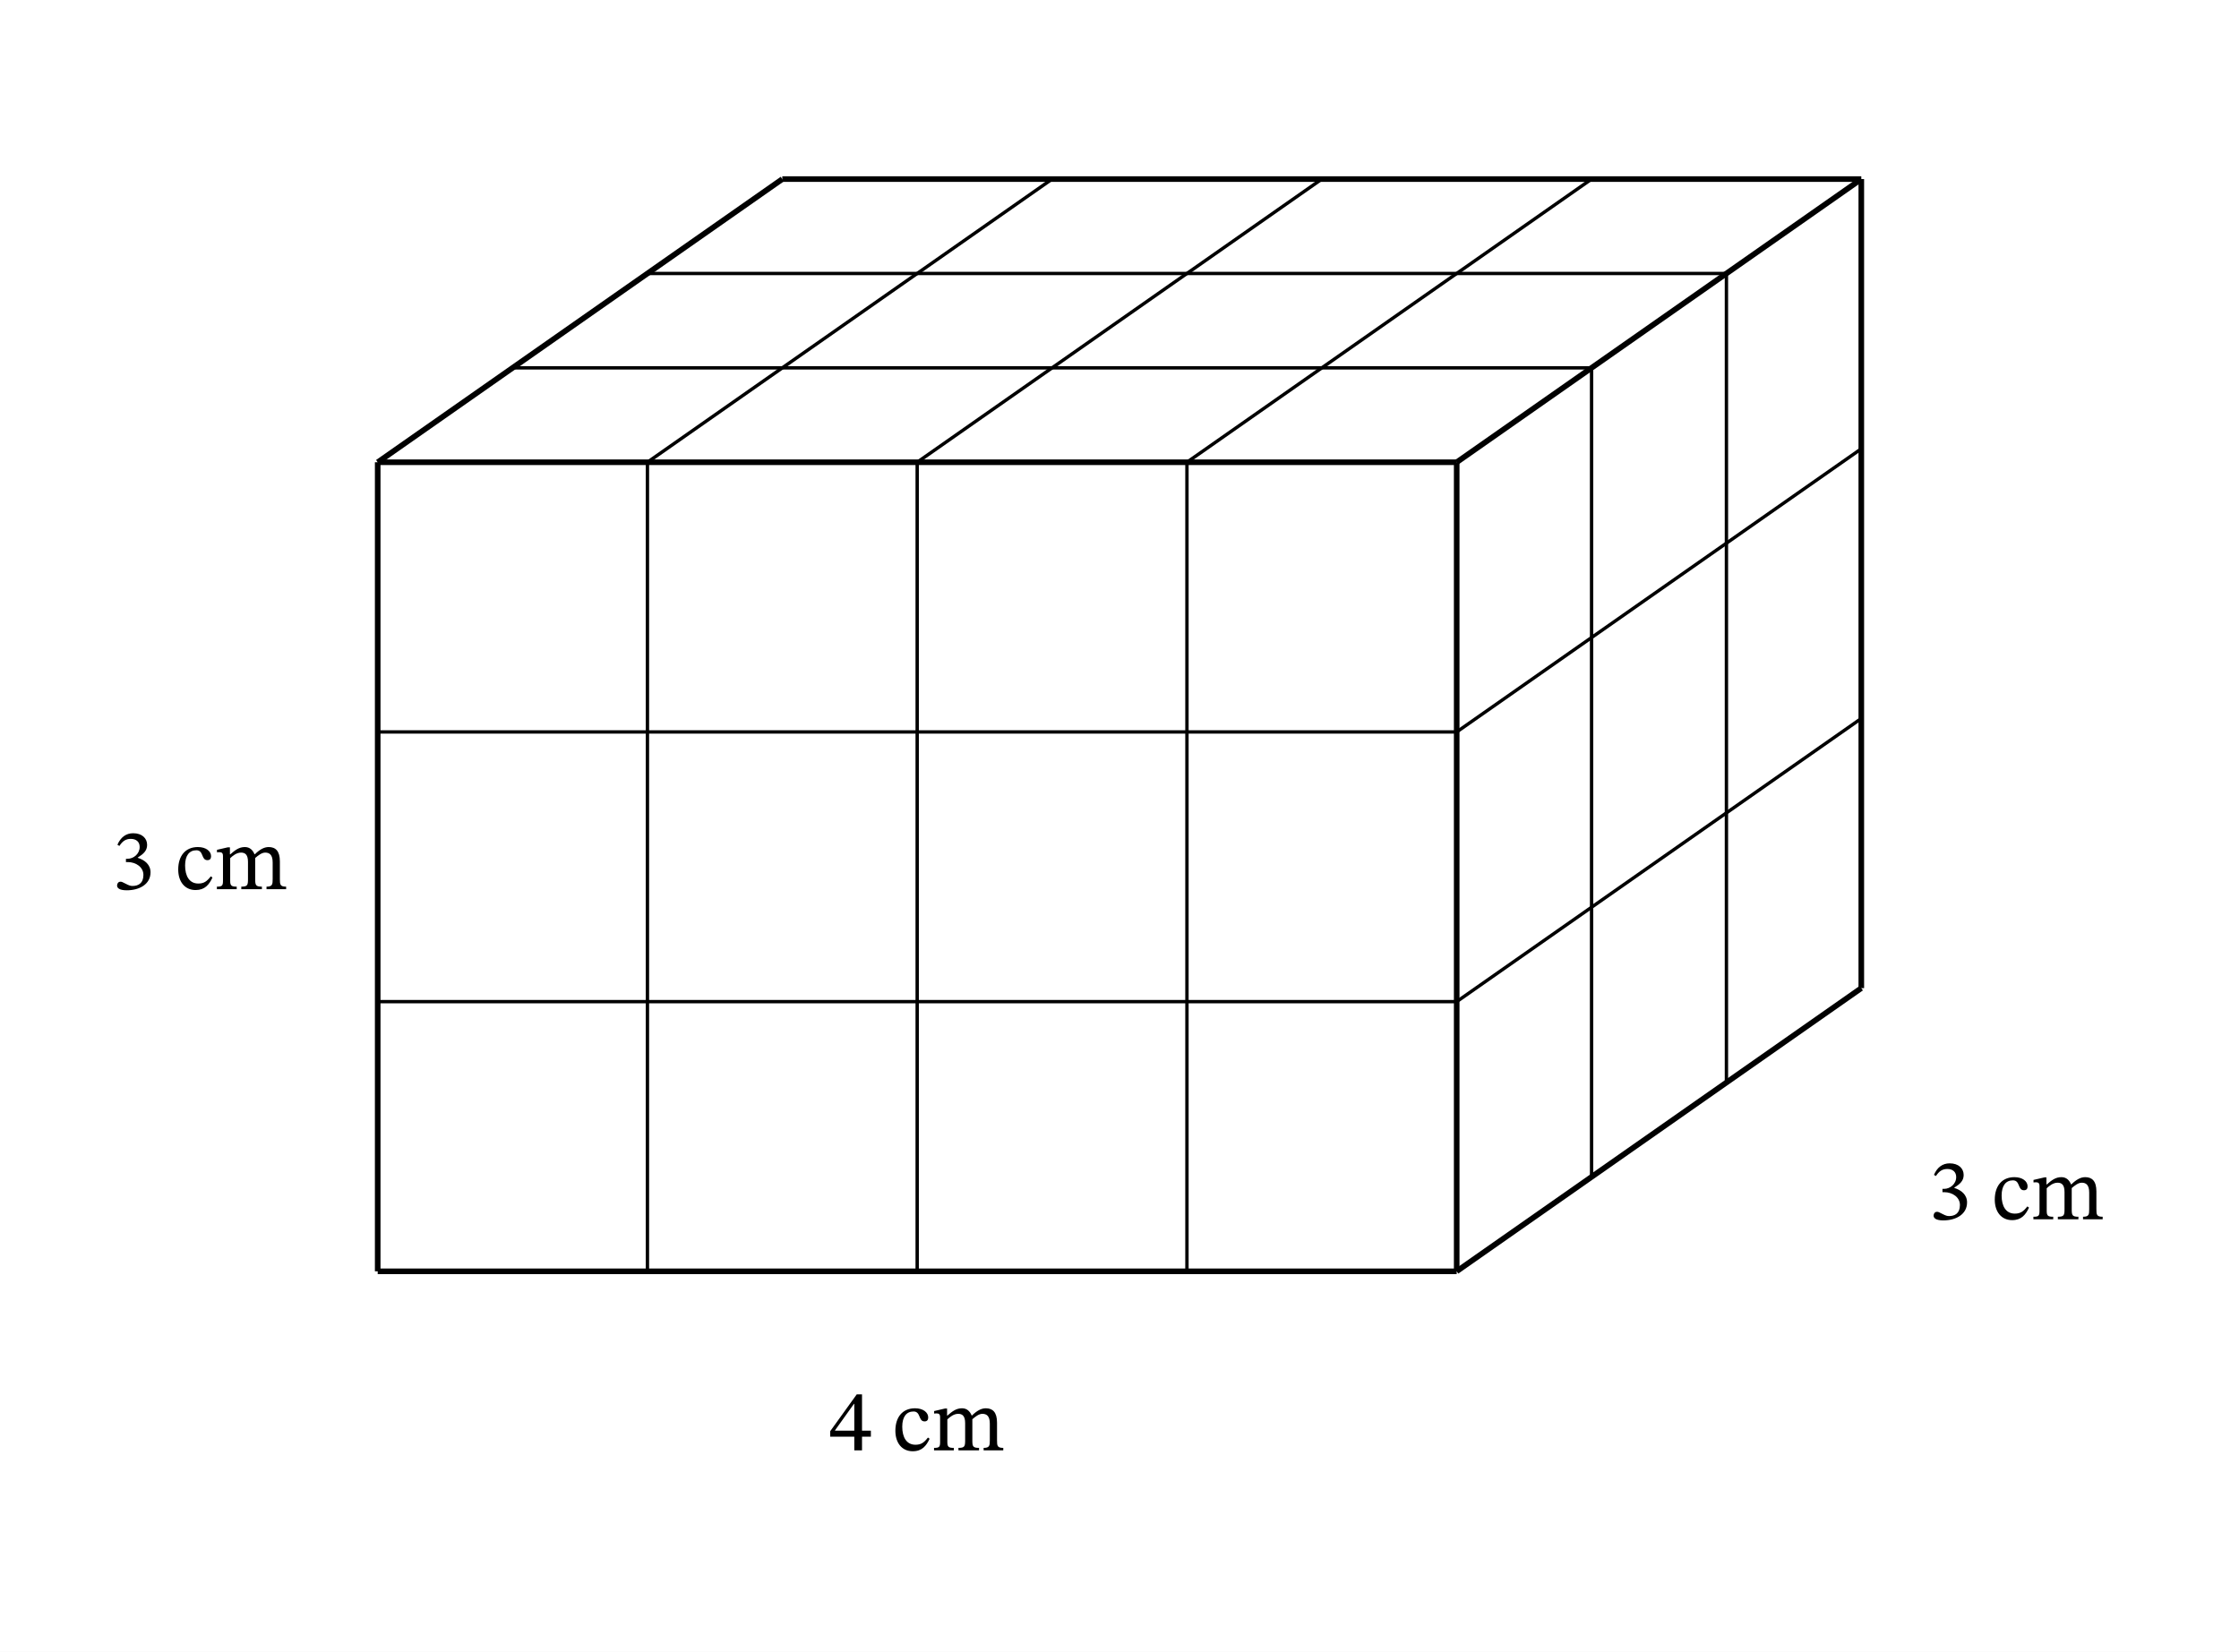
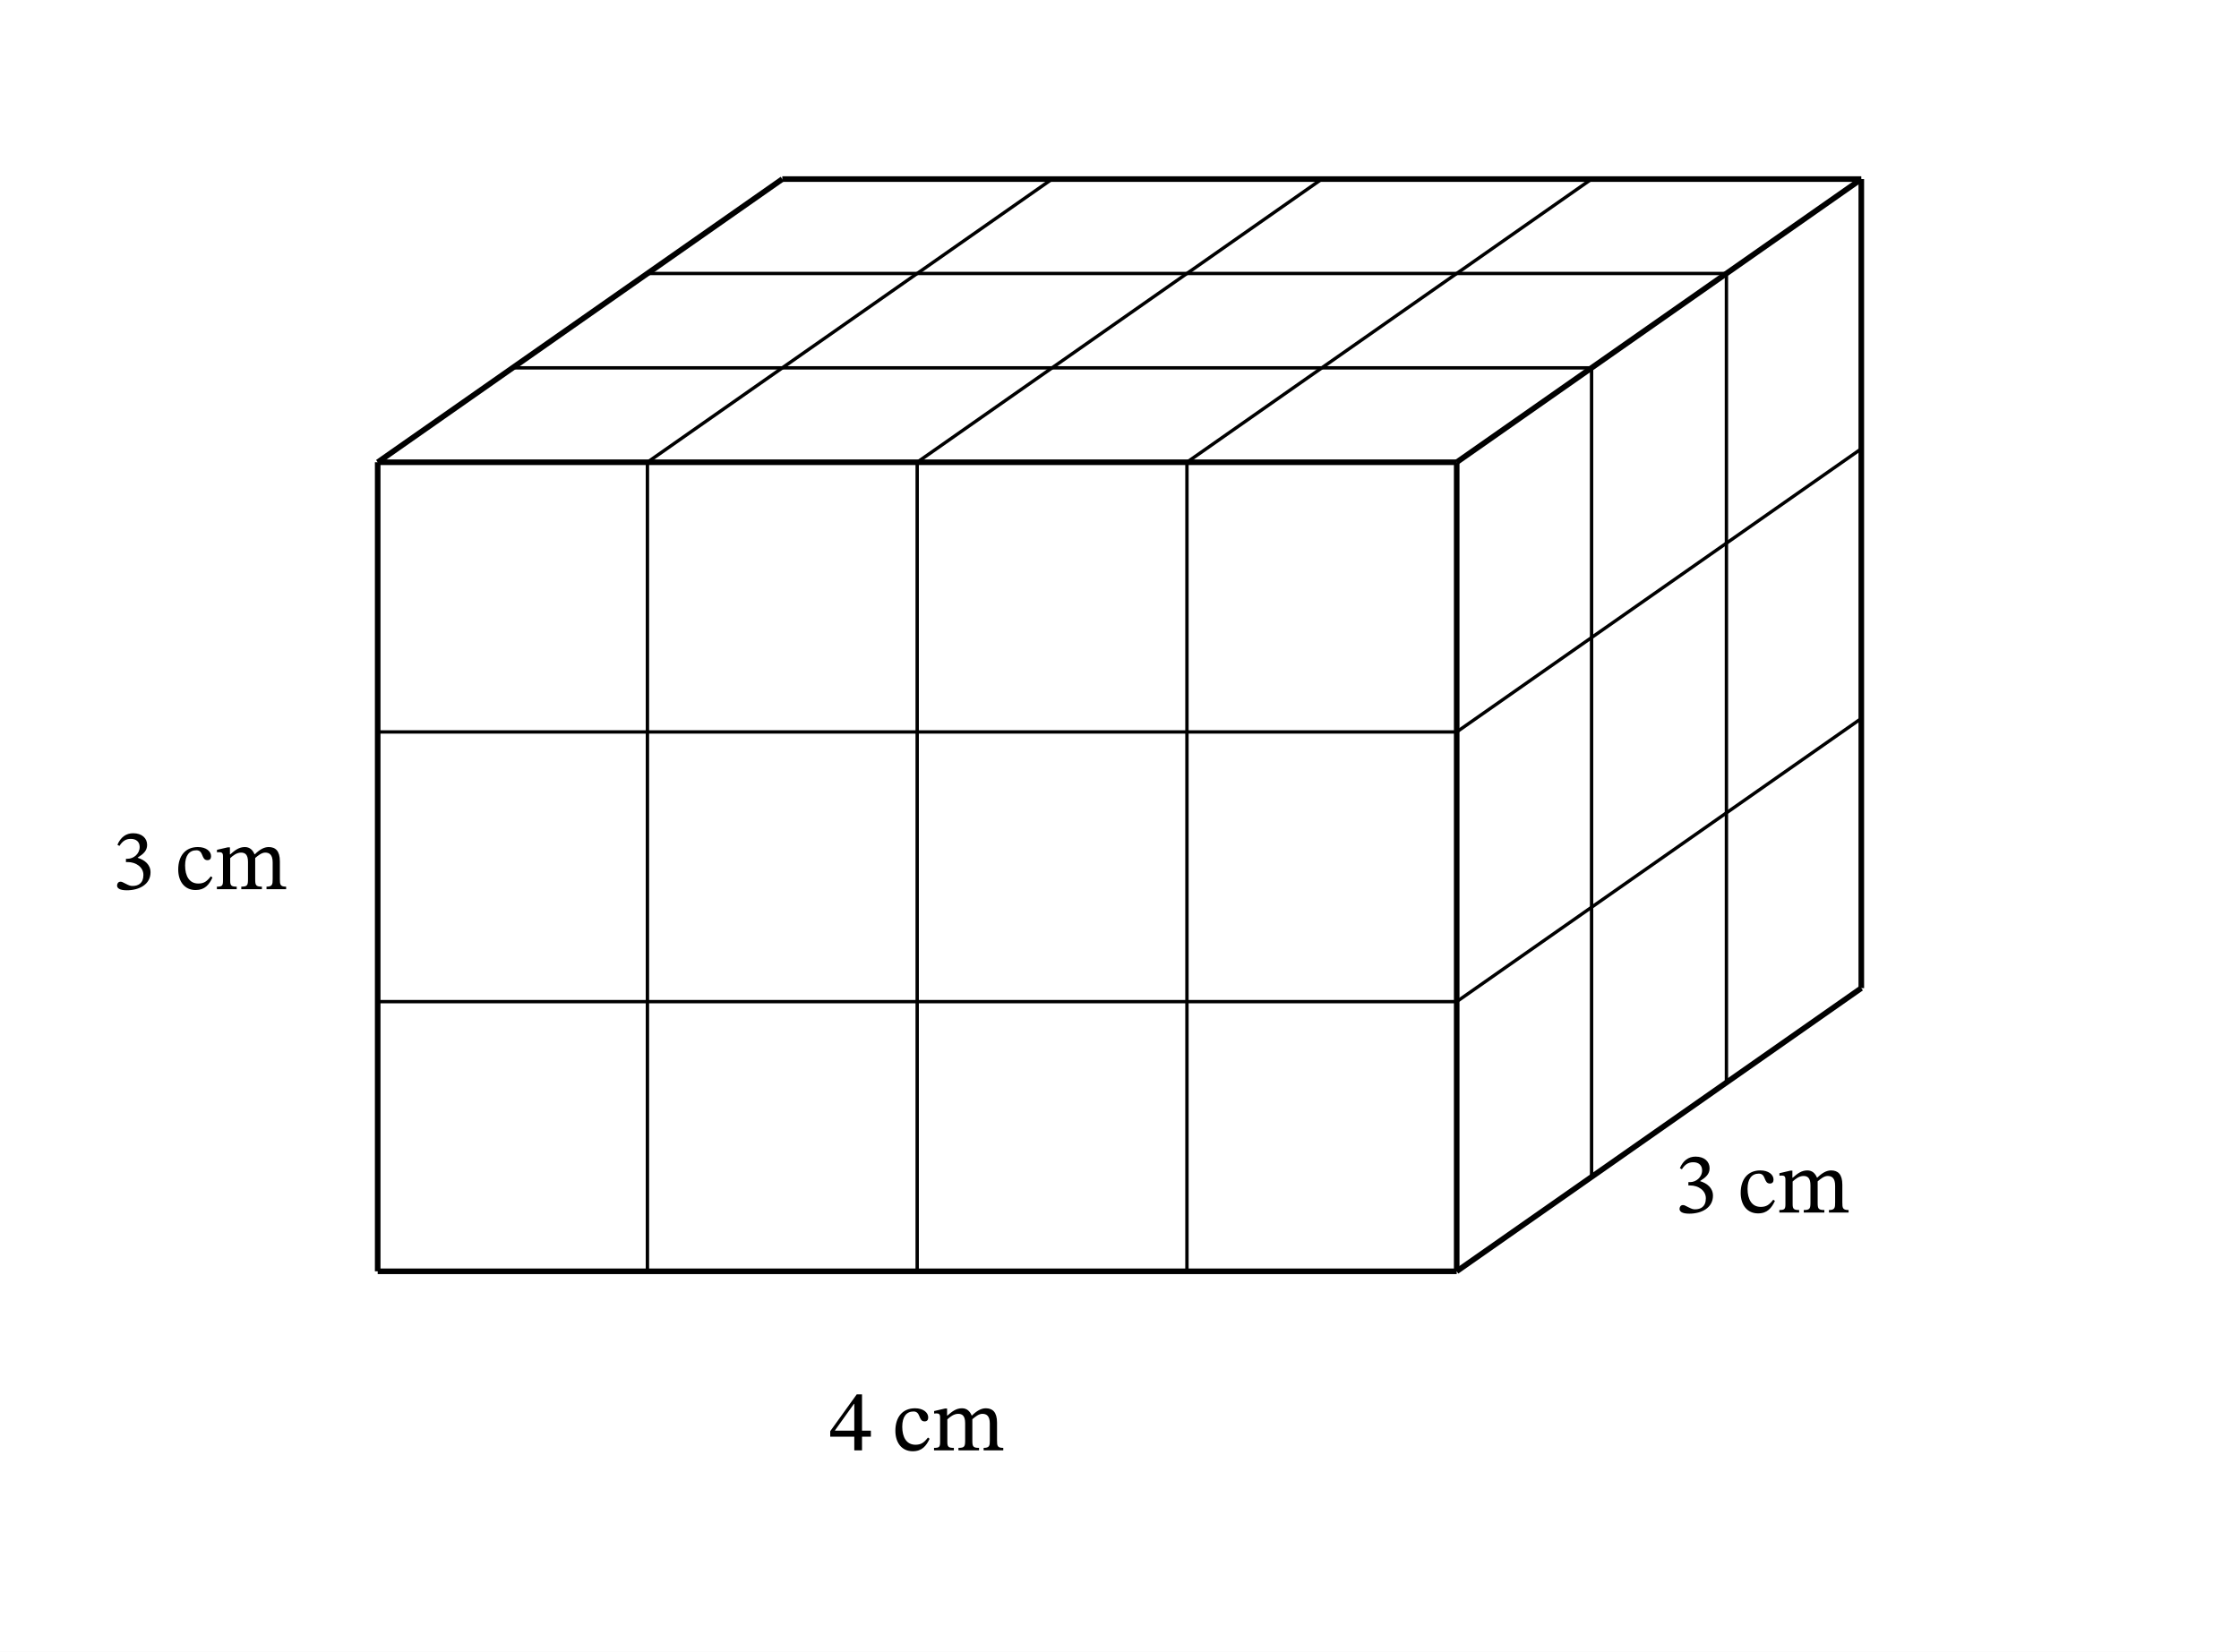
<svg xmlns="http://www.w3.org/2000/svg" width="377.953" height="278.904" viewBox="0 0 100 73.793">
  <defs />
  <path fill="#ffffff" stroke="none" d="M 0 0 L 100 0 L 100 73.793 L 0 73.793 Z" />
  <g>
    <g>
      <path fill="#ffffff" stroke="none" d="M 16.869 20.65 L 65.06 20.65 L 83.131 8 L 34.94 8 Z" />
      <path fill="#ffffff" stroke="none" d="M 65.06 56.793 L 83.131 44.143 L 83.131 8 L 65.06 20.65 Z" />
      <path fill="#ffffff" stroke="none" d="M 16.869 56.793 L 65.06 56.793 L 65.06 20.65 L 16.869 20.65 Z" />
      <path fill="none" stroke="#000000" stroke-width="0.15" d="M 28.916 56.793 L 28.916 20.65" />
      <path fill="none" stroke="#000000" stroke-width="0.15" d="M 28.916 20.65 L 46.988 8" />
      <path fill="none" stroke="#000000" stroke-width="0.15" d="M 40.964 56.793 L 40.964 20.65" />
      <path fill="none" stroke="#000000" stroke-width="0.15" d="M 40.964 20.65 L 59.036 8" />
      <path fill="none" stroke="#000000" stroke-width="0.15" d="M 53.012 56.793 L 53.012 20.65" />
      <path fill="none" stroke="#000000" stroke-width="0.15" d="M 53.012 20.65 L 71.084 8" />
      <path fill="none" stroke="#000000" stroke-width="0.15" d="M 16.869 44.746 L 65.06 44.746" />
      <path fill="none" stroke="#000000" stroke-width="0.15" d="M 65.06 44.746 L 83.131 32.096" />
      <path fill="none" stroke="#000000" stroke-width="0.15" d="M 16.869 32.698 L 65.06 32.698" />
      <path fill="none" stroke="#000000" stroke-width="0.15" d="M 65.06 32.698 L 83.131 20.048" />
      <path fill="none" stroke="#000000" stroke-width="0.15" d="M 22.893 16.433 L 71.084 16.433" />
      <path fill="none" stroke="#000000" stroke-width="0.15" d="M 71.084 52.577 L 71.084 16.433" />
      <path fill="none" stroke="#000000" stroke-width="0.15" d="M 28.916 12.217 L 77.107 12.217" />
      <path fill="none" stroke="#000000" stroke-width="0.15" d="M 77.107 48.36 L 77.107 12.217" />
      <path fill="none" stroke="#000000" stroke-width="0.25" d="M 16.869 56.793 L 65.06 56.793" />
      <path fill="none" stroke="#000000" stroke-width="0.25" d="M 65.06 56.793 L 65.06 20.65" />
      <path fill="none" stroke="#000000" stroke-width="0.25" d="M 65.06 20.65 L 16.869 20.65" />
      <path fill="none" stroke="#000000" stroke-width="0.25" d="M 16.869 20.65 L 16.869 56.793" />
      <path fill="none" stroke="#000000" stroke-width="0.25" d="M 16.869 20.65 L 34.94 8" />
      <path fill="none" stroke="#000000" stroke-width="0.25" d="M 34.94 8 L 83.131 8" />
      <path fill="none" stroke="#000000" stroke-width="0.25" d="M 83.131 8 L 65.06 20.65" />
      <path fill="none" stroke="#000000" stroke-width="0.25" d="M 65.06 56.793 L 83.131 44.143" />
      <path fill="none" stroke="#000000" stroke-width="0.25" d="M 83.131 44.143 L 83.131 8" />
    </g>
    <g>
      <path fill="#000000" stroke="none" d="M 38.896 64.18 L 38.896 63.913 L 38.5 63.913 L 38.5 62.291 L 38.264 62.291 L 37.08 63.936 L 37.08 64.18 L 38.155 64.18 L 38.155 64.793 L 38.5 64.793 L 38.5 64.18 Z M 38.155 63.913 L 37.294 63.913 L 37.294 63.897 L 38.14 62.714 L 38.155 62.714 Z M 41.445 64.219 C 41.271 64.444 41.139 64.541 40.887 64.541 C 40.487 64.541 40.297 64.208 40.297 63.734 C 40.297 63.288 40.487 63.055 40.801 63.055 C 41.135 63.055 41.007 63.498 41.294 63.498 C 41.403 63.498 41.457 63.435 41.457 63.323 C 41.457 63.098 41.232 62.912 40.867 62.912 C 40.308 62.912 39.99 63.307 39.99 63.917 C 39.99 64.456 40.281 64.832 40.766 64.832 C 41.181 64.832 41.372 64.588 41.519 64.274 Z M 42.311 63.408 C 42.423 63.304 42.594 63.16 42.796 63.16 C 42.974 63.16 43.106 63.245 43.106 63.575 L 43.106 64.343 C 43.106 64.615 43.083 64.681 42.807 64.681 L 42.807 64.793 L 43.727 64.793 L 43.727 64.681 C 43.447 64.681 43.428 64.611 43.428 64.343 L 43.428 63.401 C 43.556 63.292 43.715 63.16 43.874 63.16 C 44.057 63.16 44.208 63.245 44.208 63.598 L 44.208 64.343 C 44.208 64.58 44.196 64.681 43.932 64.681 L 43.932 64.793 L 44.809 64.793 L 44.809 64.681 C 44.542 64.681 44.53 64.588 44.53 64.343 L 44.53 63.552 C 44.53 63.082 44.332 62.912 44.029 62.912 C 43.824 62.912 43.626 63.024 43.412 63.234 L 43.397 63.234 C 43.319 63.047 43.187 62.912 42.966 62.912 C 42.702 62.912 42.524 63.055 42.314 63.238 L 42.299 63.238 L 42.299 62.923 L 42.206 62.923 L 41.721 63.036 L 41.721 63.148 C 41.721 63.148 41.767 63.141 41.826 63.141 C 41.934 63.141 41.988 63.175 41.988 63.315 L 41.988 64.402 C 41.988 64.634 41.961 64.681 41.717 64.681 L 41.717 64.793 L 42.602 64.793 L 42.602 64.681 C 42.361 64.681 42.311 64.634 42.311 64.417 Z" />
    </g>
    <g>
-       <path fill="#000000" stroke="none" d="M 86.465 52.536 C 86.597 52.331 86.741 52.222 86.973 52.222 C 87.214 52.222 87.369 52.354 87.369 52.583 C 87.369 52.897 87.094 53.11 86.83 53.11 L 86.756 53.11 L 86.756 53.258 L 86.834 53.258 C 87.206 53.258 87.536 53.487 87.536 53.832 C 87.536 54.212 87.299 54.325 87.055 54.325 C 86.962 54.325 86.907 54.309 86.741 54.224 C 86.605 54.154 86.574 54.135 86.512 54.135 C 86.411 54.135 86.36 54.224 86.36 54.305 C 86.36 54.406 86.446 54.519 86.795 54.519 C 87.361 54.519 87.854 54.247 87.854 53.716 C 87.854 53.37 87.594 53.165 87.284 53.068 L 87.284 53.056 C 87.528 52.901 87.703 52.757 87.703 52.49 C 87.703 52.195 87.474 51.97 87.078 51.97 C 86.76 51.97 86.519 52.148 86.376 52.486 Z M 90.547 53.894 C 90.372 54.119 90.24 54.216 89.988 54.216 C 89.588 54.216 89.398 53.883 89.398 53.409 C 89.398 52.963 89.588 52.73 89.903 52.73 C 90.236 52.73 90.108 53.172 90.395 53.172 C 90.504 53.172 90.558 53.11 90.558 52.998 C 90.558 52.773 90.333 52.587 89.969 52.587 C 89.41 52.587 89.092 52.982 89.092 53.592 C 89.092 54.131 89.383 54.507 89.868 54.507 C 90.283 54.507 90.473 54.263 90.621 53.948 Z M 91.412 53.083 C 91.525 52.978 91.695 52.835 91.897 52.835 C 92.076 52.835 92.207 52.92 92.207 53.25 L 92.207 54.018 C 92.207 54.29 92.184 54.356 91.909 54.356 L 91.909 54.468 L 92.828 54.468 L 92.828 54.356 C 92.549 54.356 92.529 54.286 92.529 54.018 L 92.529 53.075 C 92.658 52.967 92.817 52.835 92.976 52.835 C 93.158 52.835 93.309 52.92 93.309 53.273 L 93.309 54.018 C 93.309 54.255 93.298 54.356 93.034 54.356 L 93.034 54.468 L 93.911 54.468 L 93.911 54.356 C 93.643 54.356 93.631 54.263 93.631 54.018 L 93.631 53.227 C 93.631 52.757 93.434 52.587 93.131 52.587 C 92.925 52.587 92.727 52.699 92.514 52.909 L 92.498 52.909 C 92.421 52.722 92.289 52.587 92.068 52.587 C 91.804 52.587 91.625 52.73 91.416 52.913 L 91.4 52.913 L 91.4 52.598 L 91.307 52.598 L 90.822 52.711 L 90.822 52.823 C 90.822 52.823 90.869 52.816 90.927 52.816 C 91.036 52.816 91.09 52.85 91.09 52.99 L 91.09 54.076 C 91.09 54.309 91.063 54.356 90.818 54.356 L 90.818 54.468 L 91.703 54.468 L 91.703 54.356 C 91.462 54.356 91.412 54.309 91.412 54.092 Z" />
+       <path fill="#000000" stroke="none" d="M 75.117 52.235 C 75.249 52.03 75.393 51.921 75.626 51.921 C 75.866 51.921 76.021 52.053 76.021 52.282 C 76.021 52.596 75.746 52.809 75.482 52.809 L 75.408 52.809 L 75.408 52.957 L 75.486 52.957 C 75.858 52.957 76.188 53.186 76.188 53.531 C 76.188 53.911 75.952 54.024 75.707 54.024 C 75.614 54.024 75.56 54.008 75.393 53.923 C 75.257 53.853 75.226 53.834 75.164 53.834 C 75.063 53.834 75.013 53.923 75.013 54.004 C 75.013 54.105 75.098 54.218 75.447 54.218 C 76.014 54.218 76.506 53.946 76.506 53.415 C 76.506 53.069 76.246 52.864 75.936 52.767 L 75.936 52.755 C 76.18 52.6 76.355 52.456 76.355 52.189 C 76.355 51.894 76.126 51.669 75.73 51.669 C 75.412 51.669 75.172 51.847 75.028 52.185 Z M 79.199 53.593 C 79.025 53.818 78.893 53.915 78.64 53.915 C 78.241 53.915 78.051 53.582 78.051 53.108 C 78.051 52.662 78.241 52.429 78.555 52.429 C 78.889 52.429 78.761 52.872 79.048 52.872 C 79.156 52.872 79.211 52.809 79.211 52.697 C 79.211 52.472 78.986 52.286 78.621 52.286 C 78.062 52.286 77.744 52.681 77.744 53.291 C 77.744 53.83 78.035 54.206 78.52 54.206 C 78.935 54.206 79.125 53.962 79.273 53.648 Z M 80.064 52.782 C 80.177 52.678 80.348 52.534 80.549 52.534 C 80.728 52.534 80.86 52.619 80.86 52.949 L 80.86 53.717 C 80.86 53.989 80.836 54.055 80.561 54.055 L 80.561 54.167 L 81.481 54.167 L 81.481 54.055 C 81.201 54.055 81.182 53.985 81.182 53.717 L 81.182 52.775 C 81.31 52.666 81.469 52.534 81.628 52.534 C 81.81 52.534 81.962 52.619 81.962 52.972 L 81.962 53.717 C 81.962 53.954 81.95 54.055 81.686 54.055 L 81.686 54.167 L 82.563 54.167 L 82.563 54.055 C 82.295 54.055 82.284 53.962 82.284 53.717 L 82.284 52.926 C 82.284 52.456 82.086 52.286 81.783 52.286 C 81.578 52.286 81.38 52.398 81.166 52.608 L 81.151 52.608 C 81.073 52.421 80.941 52.286 80.72 52.286 C 80.456 52.286 80.278 52.429 80.068 52.612 L 80.053 52.612 L 80.053 52.297 L 79.96 52.297 L 79.475 52.41 L 79.475 52.522 C 79.475 52.522 79.521 52.515 79.579 52.515 C 79.688 52.515 79.742 52.549 79.742 52.689 L 79.742 53.776 C 79.742 54.008 79.715 54.055 79.471 54.055 L 79.471 54.167 L 80.355 54.167 L 80.355 54.055 C 80.115 54.055 80.064 54.008 80.064 53.791 Z" />
    </g>
    <g>
      <path fill="#000000" stroke="none" d="M 5.334 37.79 C 5.466 37.584 5.609 37.475 5.842 37.475 C 6.083 37.475 6.238 37.607 6.238 37.836 C 6.238 38.15 5.962 38.364 5.698 38.364 L 5.625 38.364 L 5.625 38.511 L 5.702 38.511 C 6.075 38.511 6.405 38.74 6.405 39.085 C 6.405 39.466 6.168 39.578 5.923 39.578 C 5.83 39.578 5.776 39.563 5.609 39.477 C 5.473 39.408 5.442 39.388 5.38 39.388 C 5.279 39.388 5.229 39.477 5.229 39.559 C 5.229 39.66 5.314 39.772 5.663 39.772 C 6.23 39.772 6.723 39.501 6.723 38.969 C 6.723 38.624 6.463 38.418 6.152 38.321 L 6.152 38.309 C 6.397 38.154 6.571 38.011 6.571 37.743 C 6.571 37.448 6.342 37.223 5.947 37.223 C 5.629 37.223 5.388 37.402 5.244 37.739 Z M 9.415 39.148 C 9.241 39.373 9.109 39.47 8.857 39.47 C 8.457 39.47 8.267 39.136 8.267 38.663 C 8.267 38.216 8.457 37.984 8.771 37.984 C 9.105 37.984 8.977 38.426 9.264 38.426 C 9.373 38.426 9.427 38.364 9.427 38.251 C 9.427 38.026 9.202 37.84 8.837 37.84 C 8.279 37.84 7.96 38.236 7.96 38.845 C 7.96 39.384 8.251 39.761 8.736 39.761 C 9.152 39.761 9.342 39.516 9.489 39.202 Z M 10.281 38.337 C 10.393 38.232 10.564 38.088 10.766 38.088 C 10.944 38.088 11.076 38.174 11.076 38.503 L 11.076 39.272 C 11.076 39.543 11.053 39.609 10.777 39.609 L 10.777 39.722 L 11.697 39.722 L 11.697 39.609 C 11.418 39.609 11.398 39.539 11.398 39.272 L 11.398 38.329 C 11.526 38.22 11.685 38.088 11.844 38.088 C 12.027 38.088 12.178 38.174 12.178 38.527 L 12.178 39.272 C 12.178 39.508 12.166 39.609 11.903 39.609 L 11.903 39.722 L 12.779 39.722 L 12.779 39.609 C 12.512 39.609 12.5 39.516 12.5 39.272 L 12.5 38.48 C 12.5 38.011 12.302 37.84 12 37.84 C 11.794 37.84 11.596 37.953 11.383 38.162 L 11.367 38.162 C 11.289 37.976 11.158 37.84 10.936 37.84 C 10.673 37.84 10.494 37.984 10.285 38.166 L 10.269 38.166 L 10.269 37.852 L 10.176 37.852 L 9.691 37.964 L 9.691 38.077 C 9.691 38.077 9.737 38.069 9.796 38.069 C 9.904 38.069 9.959 38.104 9.959 38.244 L 9.959 39.33 C 9.959 39.563 9.931 39.609 9.687 39.609 L 9.687 39.722 L 10.572 39.722 L 10.572 39.609 C 10.331 39.609 10.281 39.563 10.281 39.345 Z" />
    </g>
  </g>
</svg>
